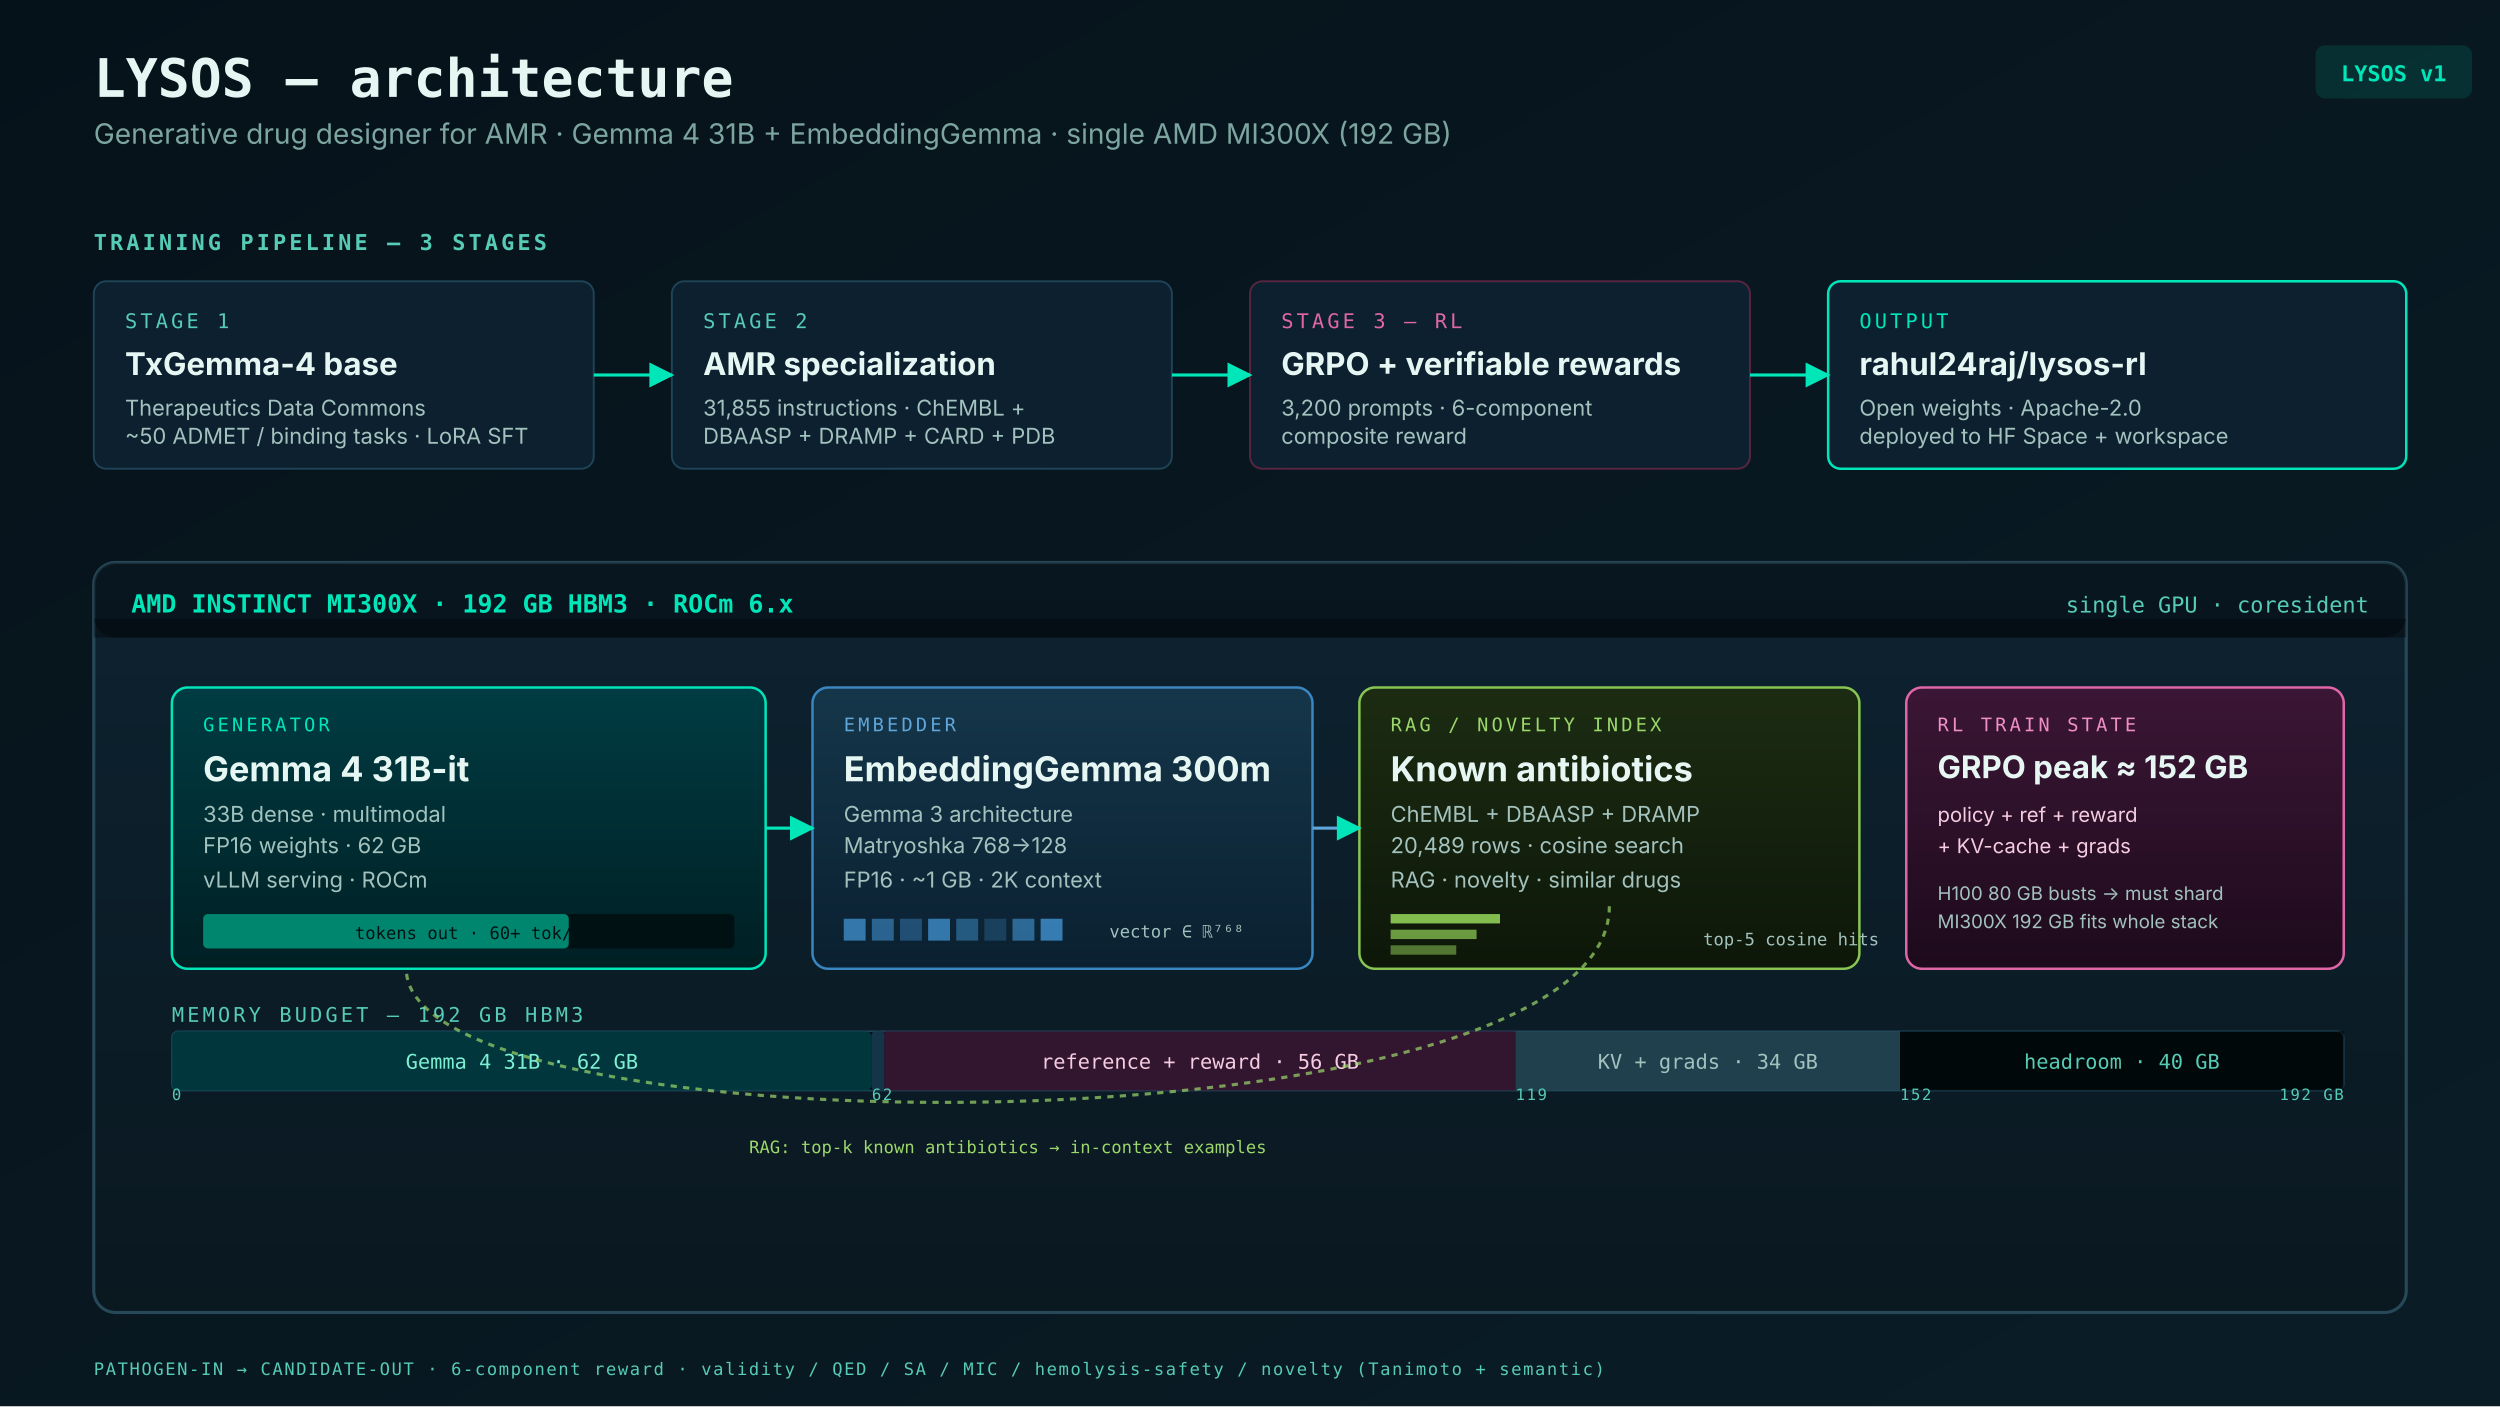
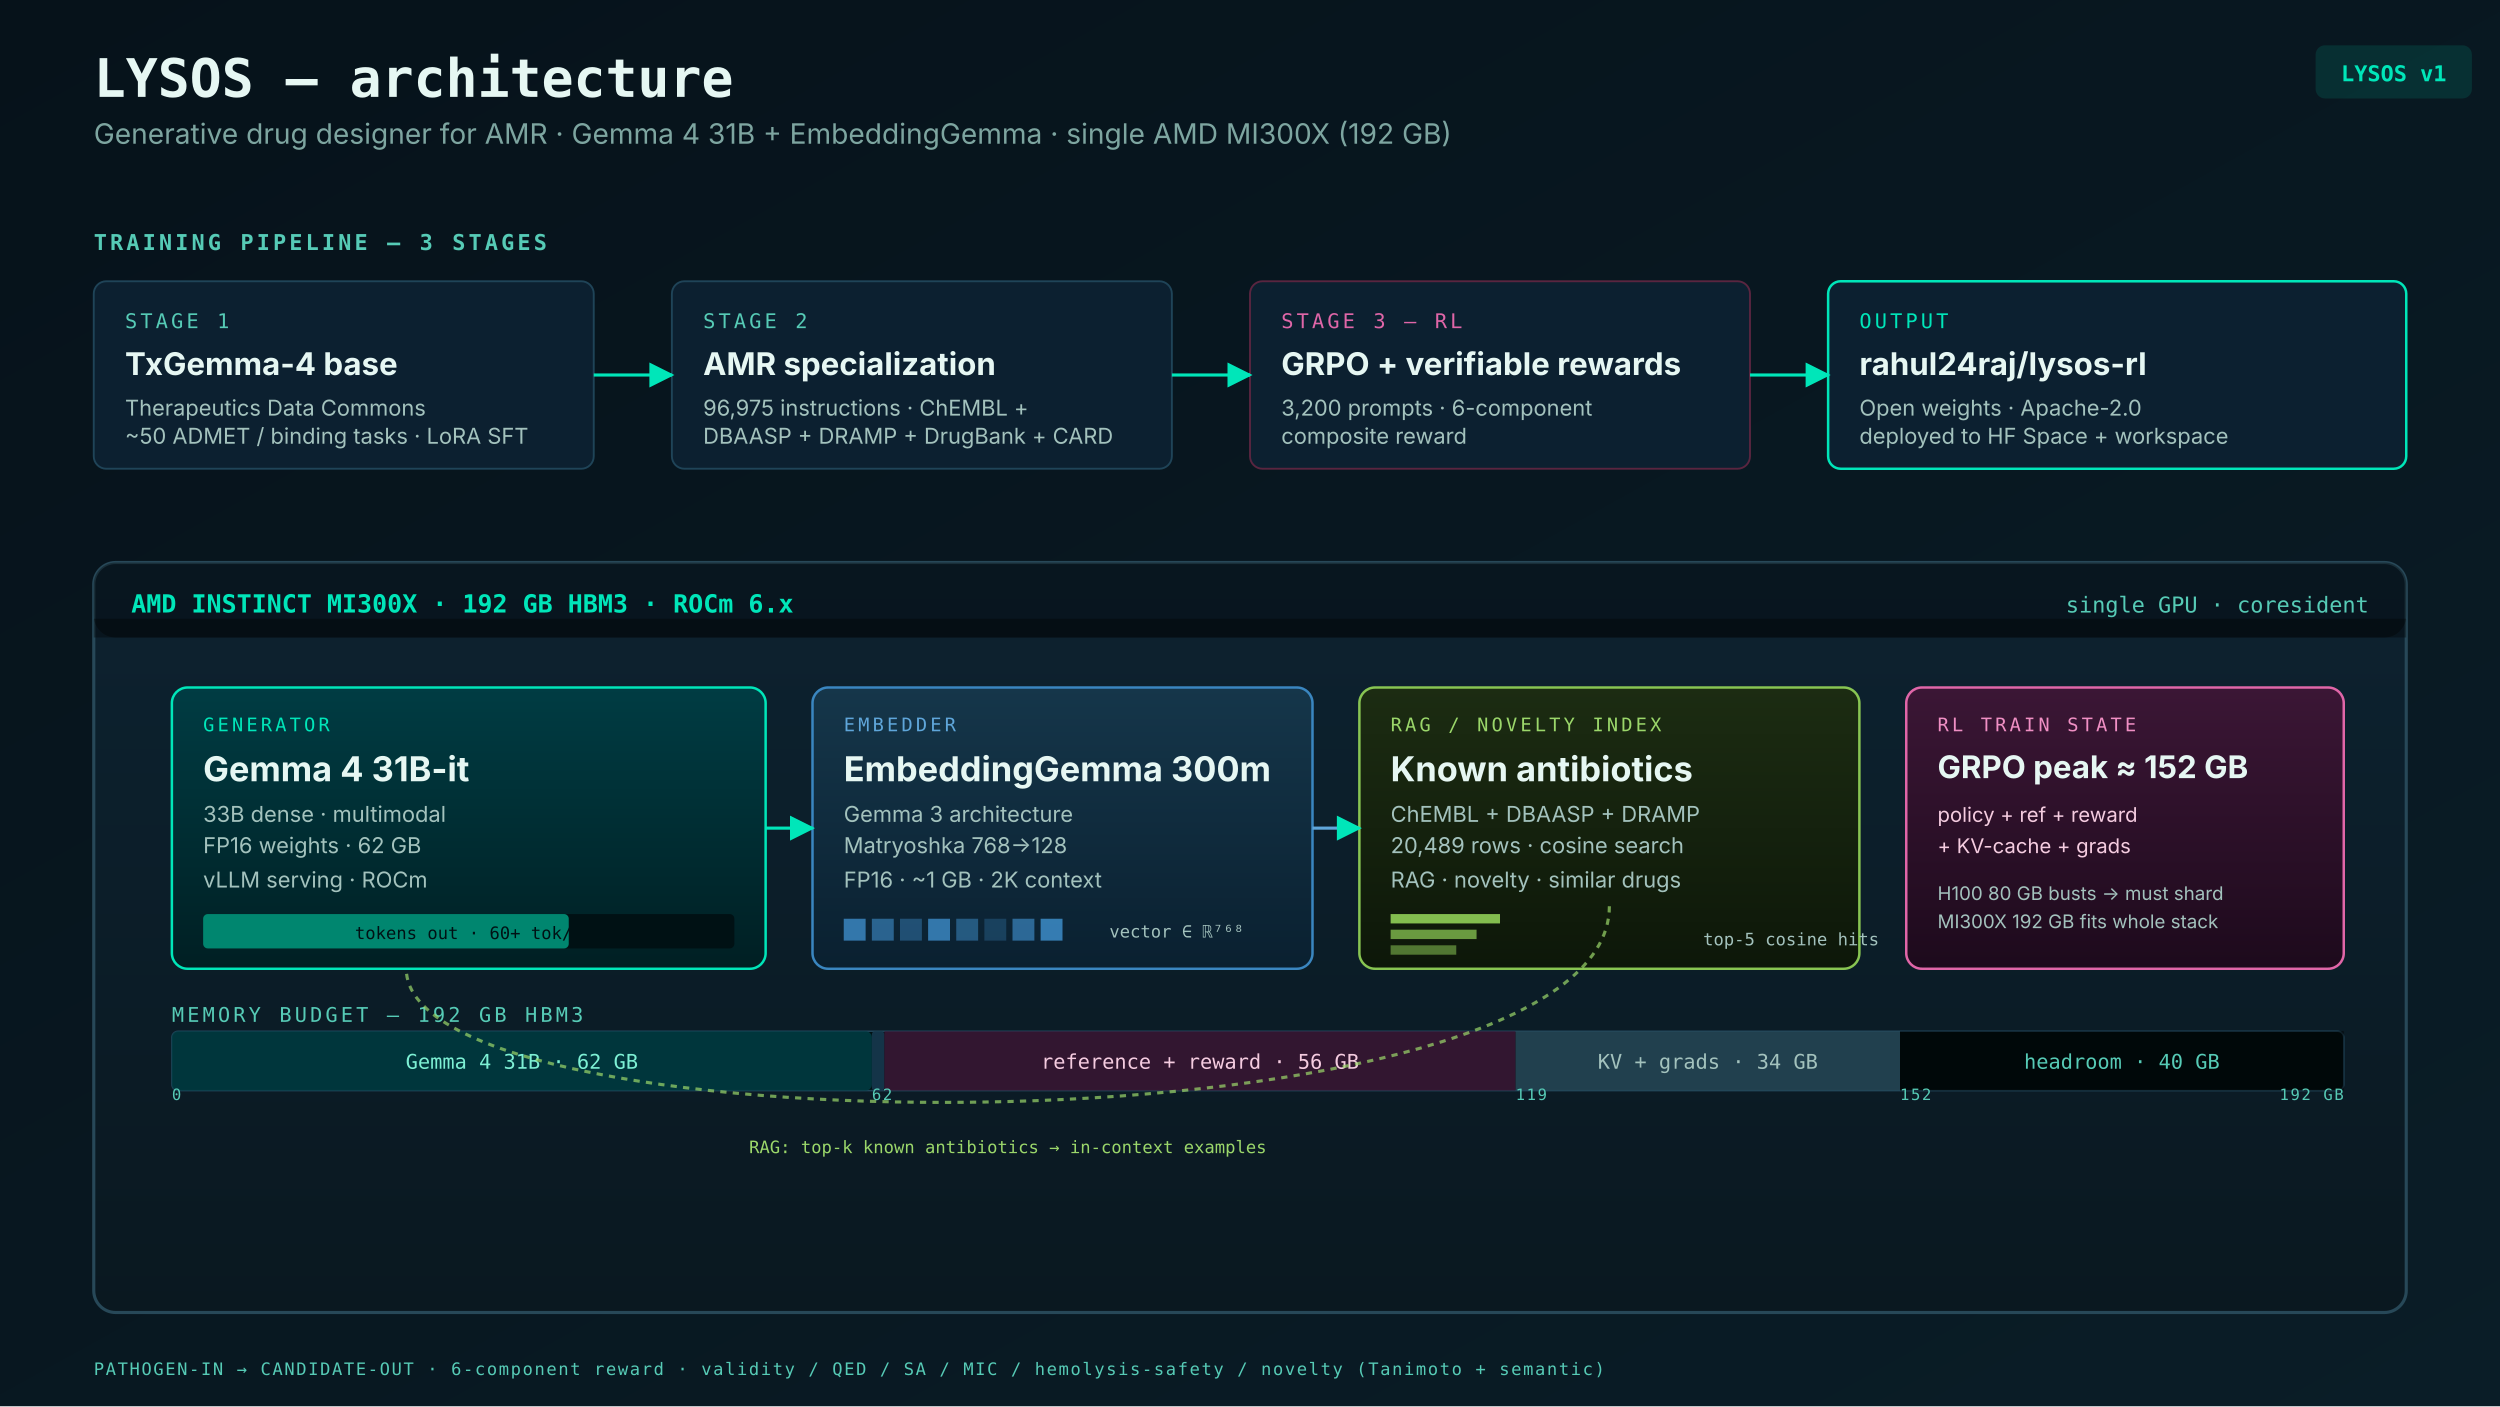
<svg xmlns="http://www.w3.org/2000/svg" viewBox="0 0 1600 900" width="1600" height="900" font-family="Inter, system-ui, sans-serif">
  <defs>
    <linearGradient id="bg" x1="0" y1="0" x2="1" y2="1">
      <stop offset="0" stop-color="#06121a" />
      <stop offset="1" stop-color="#0a1d27" />
    </linearGradient>
    <linearGradient id="gpuShade" x1="0" y1="0" x2="0" y2="1">
      <stop offset="0" stop-color="#0d2230" />
      <stop offset="1" stop-color="#0a1820" />
    </linearGradient>
    <linearGradient id="genShade" x1="0" y1="0" x2="0" y2="1">
      <stop offset="0" stop-color="#003c43" />
      <stop offset="1" stop-color="#001f23" />
    </linearGradient>
    <linearGradient id="embShade" x1="0" y1="0" x2="0" y2="1">
      <stop offset="0" stop-color="#15364a" />
      <stop offset="1" stop-color="#0a2030" />
    </linearGradient>
    <linearGradient id="rlShade" x1="0" y1="0" x2="0" y2="1">
      <stop offset="0" stop-color="#3b1635" />
      <stop offset="1" stop-color="#1d0a1c" />
    </linearGradient>
    <linearGradient id="ragShade" x1="0" y1="0" x2="0" y2="1">
      <stop offset="0" stop-color="#1c2c12" />
      <stop offset="1" stop-color="#0d1709" />
    </linearGradient>
    <filter id="glow">
      <feGaussianBlur stdDeviation="6" result="blur" />
      <feMerge>
        <feMergeNode in="blur" />
        <feMergeNode in="SourceGraphic" />
      </feMerge>
    </filter>
    <marker id="arrow" viewBox="0 0 10 10" refX="9" refY="5" markerWidth="8" markerHeight="8" orient="auto-start-reverse">
      <path d="M 0 0 L 10 5 L 0 10 z" fill="#00e6b9" />
    </marker>
  </defs>
  <rect width="1600" height="900" fill="url(#bg)" />
  <text x="60" y="62" font-family="JetBrains Mono, ui-monospace, monospace" font-size="34" font-weight="700" fill="#e6f7f3">LYSOS — architecture</text>
  <text x="60" y="92" font-size="18" fill="#7da5a0">Generative drug designer for AMR · Gemma 4 31B + EmbeddingGemma · single AMD MI300X (192 GB)</text>
  <g transform="translate(1490,55)">
    <rect x="-8" y="-26" width="100" height="34" rx="6" fill="#00e6b9" opacity="0.12" />
    <text x="42" y="-3" font-family="JetBrains Mono, monospace" font-size="14" font-weight="700" fill="#00e6b9" text-anchor="middle">LYSOS v1</text>
  </g>
  <text x="60" y="160" font-family="JetBrains Mono, monospace" font-size="14" letter-spacing="2" fill="#56cbb6" font-weight="600">TRAINING PIPELINE — 3 STAGES</text>
  <g>
    <rect x="60" y="180" width="320" height="120" rx="8" fill="#0c2030" stroke="#1f4458" stroke-width="1.2" />
    <text x="80" y="210" font-family="JetBrains Mono, monospace" font-size="13" fill="#56cbb6" letter-spacing="2">STAGE 1</text>
    <text x="80" y="240" font-size="20" fill="#e6f7f3" font-weight="700">TxGemma-4 base</text>
    <text x="80" y="266" font-size="14" fill="#a3c2bd">Therapeutics Data Commons</text>
    <text x="80" y="284" font-size="14" fill="#a3c2bd">~50 ADMET / binding tasks · LoRA SFT</text>
  </g>
  <g>
    <rect x="430" y="180" width="320" height="120" rx="8" fill="#0c2030" stroke="#1f4458" stroke-width="1.2" />
    <text x="450" y="210" font-family="JetBrains Mono, monospace" font-size="13" fill="#56cbb6" letter-spacing="2">STAGE 2</text>
    <text x="450" y="240" font-size="20" fill="#e6f7f3" font-weight="700">AMR specialization</text>
-     <text x="450" y="266" font-size="14" fill="#a3c2bd">31,855 instructions · ChEMBL +</text>
-     <text x="450" y="284" font-size="14" fill="#a3c2bd">DBAASP + DRAMP + CARD + PDB</text>
+     <text x="450" y="266" font-size="14" fill="#a3c2bd">96,975 instructions · ChEMBL +</text>
+     <text x="450" y="284" font-size="14" fill="#a3c2bd">DBAASP + DRAMP + DrugBank + CARD</text>
  </g>
  <g>
    <rect x="800" y="180" width="320" height="120" rx="8" fill="#0c2030" stroke="#5a2540" stroke-width="1.2" />
    <text x="820" y="210" font-family="JetBrains Mono, monospace" font-size="13" fill="#e066a8" letter-spacing="2">STAGE 3 — RL</text>
    <text x="820" y="240" font-size="20" fill="#e6f7f3" font-weight="700">GRPO + verifiable rewards</text>
    <text x="820" y="266" font-size="14" fill="#a3c2bd">3,200 prompts · 6-component</text>
    <text x="820" y="284" font-size="14" fill="#a3c2bd">composite reward</text>
  </g>
  <line x1="380" y1="240" x2="430" y2="240" stroke="#00e6b9" stroke-width="2" marker-end="url(#arrow)" />
  <line x1="750" y1="240" x2="800" y2="240" stroke="#00e6b9" stroke-width="2" marker-end="url(#arrow)" />
  <g>
    <rect x="1170" y="180" width="370" height="120" rx="8" fill="#0c2030" stroke="#00e6b9" stroke-width="1.6" />
    <text x="1190" y="210" font-family="JetBrains Mono, monospace" font-size="13" fill="#00e6b9" letter-spacing="2">OUTPUT</text>
    <text x="1190" y="240" font-size="20" fill="#e6f7f3" font-weight="700">rahul24raj/lysos-rl</text>
    <text x="1190" y="266" font-size="14" fill="#a3c2bd">Open weights · Apache-2.0</text>
    <text x="1190" y="284" font-size="14" fill="#a3c2bd">deployed to HF Space + workspace</text>
  </g>
  <line x1="1120" y1="240" x2="1170" y2="240" stroke="#00e6b9" stroke-width="2" marker-end="url(#arrow)" />
  <g transform="translate(60,360)">
    <rect x="0" y="0" width="1480" height="480" rx="14" fill="url(#gpuShade)" stroke="#274858" stroke-width="2" />
    <rect x="0" y="0" width="1480" height="48" rx="14" fill="#000000" opacity="0.35" />
    <rect x="0" y="36" width="1480" height="12" fill="#000000" opacity="0.35" />
    <text x="24" y="32" font-family="JetBrains Mono, monospace" font-size="16" font-weight="700" fill="#00e6b9">AMD INSTINCT MI300X · 192 GB HBM3 · ROCm 6.x</text>
    <text x="1456" y="32" font-family="JetBrains Mono, monospace" font-size="14" fill="#56cbb6" text-anchor="end">single GPU · coresident</text>
    <g>
      <rect x="50" y="80" width="380" height="180" rx="10" fill="url(#genShade)" stroke="#00e6b9" stroke-width="1.6" />
      <text x="70" y="108" font-family="JetBrains Mono, monospace" font-size="12" letter-spacing="2" fill="#00e6b9">GENERATOR</text>
      <text x="70" y="140" font-size="22" font-weight="700" fill="#e6f7f3">Gemma 4 31B-it</text>
      <text x="70" y="166" font-size="14" fill="#a3c2bd">33B dense · multimodal</text>
      <text x="70" y="186" font-size="14" fill="#a3c2bd">FP16 weights · 62 GB</text>
      <text x="70" y="208" font-size="14" fill="#a3c2bd">vLLM serving · ROCm</text>
      <rect x="70" y="225" width="340" height="22" rx="3" fill="#001114" />
      <rect x="70" y="225" width="234" height="22" rx="3" fill="#00e6b9" opacity="0.55" />
      <text x="240" y="241" font-family="JetBrains Mono, monospace" font-size="11" fill="#001114" text-anchor="middle">tokens out · 60+ tok/s</text>
    </g>
    <g>
      <rect x="460" y="80" width="320" height="180" rx="10" fill="url(#embShade)" stroke="#3a86c0" stroke-width="1.6" />
      <text x="480" y="108" font-family="JetBrains Mono, monospace" font-size="12" letter-spacing="2" fill="#5fa6da">EMBEDDER</text>
      <text x="480" y="140" font-size="22" font-weight="700" fill="#e6f7f3">EmbeddingGemma 300m</text>
      <text x="480" y="166" font-size="14" fill="#a3c2bd">Gemma 3 architecture</text>
      <text x="480" y="186" font-size="14" fill="#a3c2bd">Matryoshka 768→128</text>
      <text x="480" y="208" font-size="14" fill="#a3c2bd">FP16 · ~1 GB · 2K context</text>
      <g transform="translate(480,228)">
        <rect width="14" height="14" fill="#3a86c0" opacity="0.85" />
        <rect x="18" width="14" height="14" fill="#3a86c0" opacity="0.65" />
        <rect x="36" width="14" height="14" fill="#3a86c0" opacity="0.45" />
        <rect x="54" width="14" height="14" fill="#3a86c0" opacity="0.85" />
        <rect x="72" width="14" height="14" fill="#3a86c0" opacity="0.55" />
        <rect x="90" width="14" height="14" fill="#3a86c0" opacity="0.30" />
        <rect x="108" width="14" height="14" fill="#3a86c0" opacity="0.70" />
        <rect x="126" width="14" height="14" fill="#3a86c0" opacity="0.90" />
        <text x="170" y="12" font-family="JetBrains Mono, monospace" font-size="11" fill="#a3c2bd">vector ∈ ℝ⁷⁶⁸</text>
      </g>
    </g>
    <g>
      <rect x="810" y="80" width="320" height="180" rx="10" fill="url(#ragShade)" stroke="#88c552" stroke-width="1.6" />
      <text x="830" y="108" font-family="JetBrains Mono, monospace" font-size="12" letter-spacing="2" fill="#9bd76a">RAG / NOVELTY INDEX</text>
      <text x="830" y="140" font-size="22" font-weight="700" fill="#e6f7f3">Known antibiotics</text>
      <text x="830" y="166" font-size="14" fill="#a3c2bd">ChEMBL + DBAASP + DRAMP</text>
      <text x="830" y="186" font-size="14" fill="#a3c2bd">20,489 rows · cosine search</text>
      <text x="830" y="208" font-size="14" fill="#a3c2bd">RAG · novelty · similar drugs</text>
      <g transform="translate(830,225)">
        <rect width="70" height="6" fill="#88c552" opacity="0.95" />
        <rect y="10" width="55" height="6" fill="#88c552" opacity="0.75" />
        <rect y="20" width="42" height="6" fill="#88c552" opacity="0.55" />
        <text x="200" y="20" font-family="JetBrains Mono, monospace" font-size="11" fill="#a3c2bd">top-5 cosine hits</text>
      </g>
    </g>
    <g>
      <rect x="1160" y="80" width="280" height="180" rx="10" fill="url(#rlShade)" stroke="#e066a8" stroke-width="1.6" />
      <text x="1180" y="108" font-family="JetBrains Mono, monospace" font-size="12" letter-spacing="2" fill="#f08fc4">RL TRAIN STATE</text>
      <text x="1180" y="138" font-size="20" font-weight="700" fill="#e6f7f3">GRPO peak ≈ 152 GB</text>
      <text x="1180" y="166" font-size="13" fill="#f5cce0">policy + ref + reward</text>
      <text x="1180" y="186" font-size="13" fill="#f5cce0">+ KV-cache + grads</text>
      <text x="1180" y="216" font-size="12" fill="#a3c2bd">H100 80 GB busts → must shard</text>
      <text x="1180" y="234" font-size="12" fill="#a3c2bd">MI300X 192 GB fits whole stack</text>
    </g>
    <g transform="translate(50,300)">
      <text x="0" y="-6" font-family="JetBrains Mono, monospace" font-size="13" letter-spacing="2" fill="#56cbb6">MEMORY BUDGET — 192 GB HBM3</text>
      <rect x="0" y="0" width="1390" height="38" rx="4" fill="#001114" stroke="#1f4458" />
      <rect x="0" y="0" width="448" height="38" rx="4" fill="#003c43" opacity="0.85" />
      <text x="224" y="24" font-family="JetBrains Mono, monospace" font-size="13" fill="#7df0d4" text-anchor="middle">Gemma 4 31B · 62 GB</text>
      <rect x="448" y="0" width="8" height="38" rx="2" fill="#15364a" opacity="0.95" />
      <rect x="456" y="0" width="404" height="38" fill="#3b1635" opacity="0.85" />
      <text x="658" y="24" font-family="JetBrains Mono, monospace" font-size="13" fill="#f5cce0" text-anchor="middle">reference + reward · 56 GB</text>
      <rect x="860" y="0" width="246" height="38" fill="#274858" opacity="0.85" />
      <text x="983" y="24" font-family="JetBrains Mono, monospace" font-size="13" fill="#a3c2bd" text-anchor="middle">KV + grads · 34 GB</text>
      <rect x="1106" y="0" width="284" height="38" fill="#000000" opacity="0.55" />
      <text x="1248" y="24" font-family="JetBrains Mono, monospace" font-size="13" fill="#56cbb6" text-anchor="middle">headroom · 40 GB</text>
    </g>
    <g transform="translate(50,344)" font-family="JetBrains Mono, monospace" font-size="10" fill="#56cbb6" letter-spacing="1">
      <text x="0" y="0">0</text>
      <text x="448" y="0">62</text>
      <text x="860" y="0">119</text>
      <text x="1106" y="0">152</text>
      <text x="1390" y="0" text-anchor="end">192 GB</text>
    </g>
    <line x1="430" y1="170" x2="460" y2="170" stroke="#00e6b9" stroke-width="2" marker-end="url(#arrow)" />
    <line x1="780" y1="170" x2="810" y2="170" stroke="#5fa6da" stroke-width="2" marker-end="url(#arrow)" />
    <path d="M 970 220 C 970 380 200 380 200 260" fill="none" stroke="#9bd76a" stroke-width="2" stroke-dasharray="4 4" opacity="0.7" />
    <text x="585" y="378" font-family="JetBrains Mono, monospace" font-size="11" fill="#9bd76a" text-anchor="middle">RAG: top-k known antibiotics → in-context examples</text>
  </g>
  <g>
    <text x="60" y="880" font-family="JetBrains Mono, monospace" font-size="11" letter-spacing="1" fill="#56cbb6">PATHOGEN-IN  →  CANDIDATE-OUT  ·  6-component reward · validity / QED / SA / MIC / hemolysis-safety / novelty (Tanimoto + semantic)</text>
  </g>
</svg>
